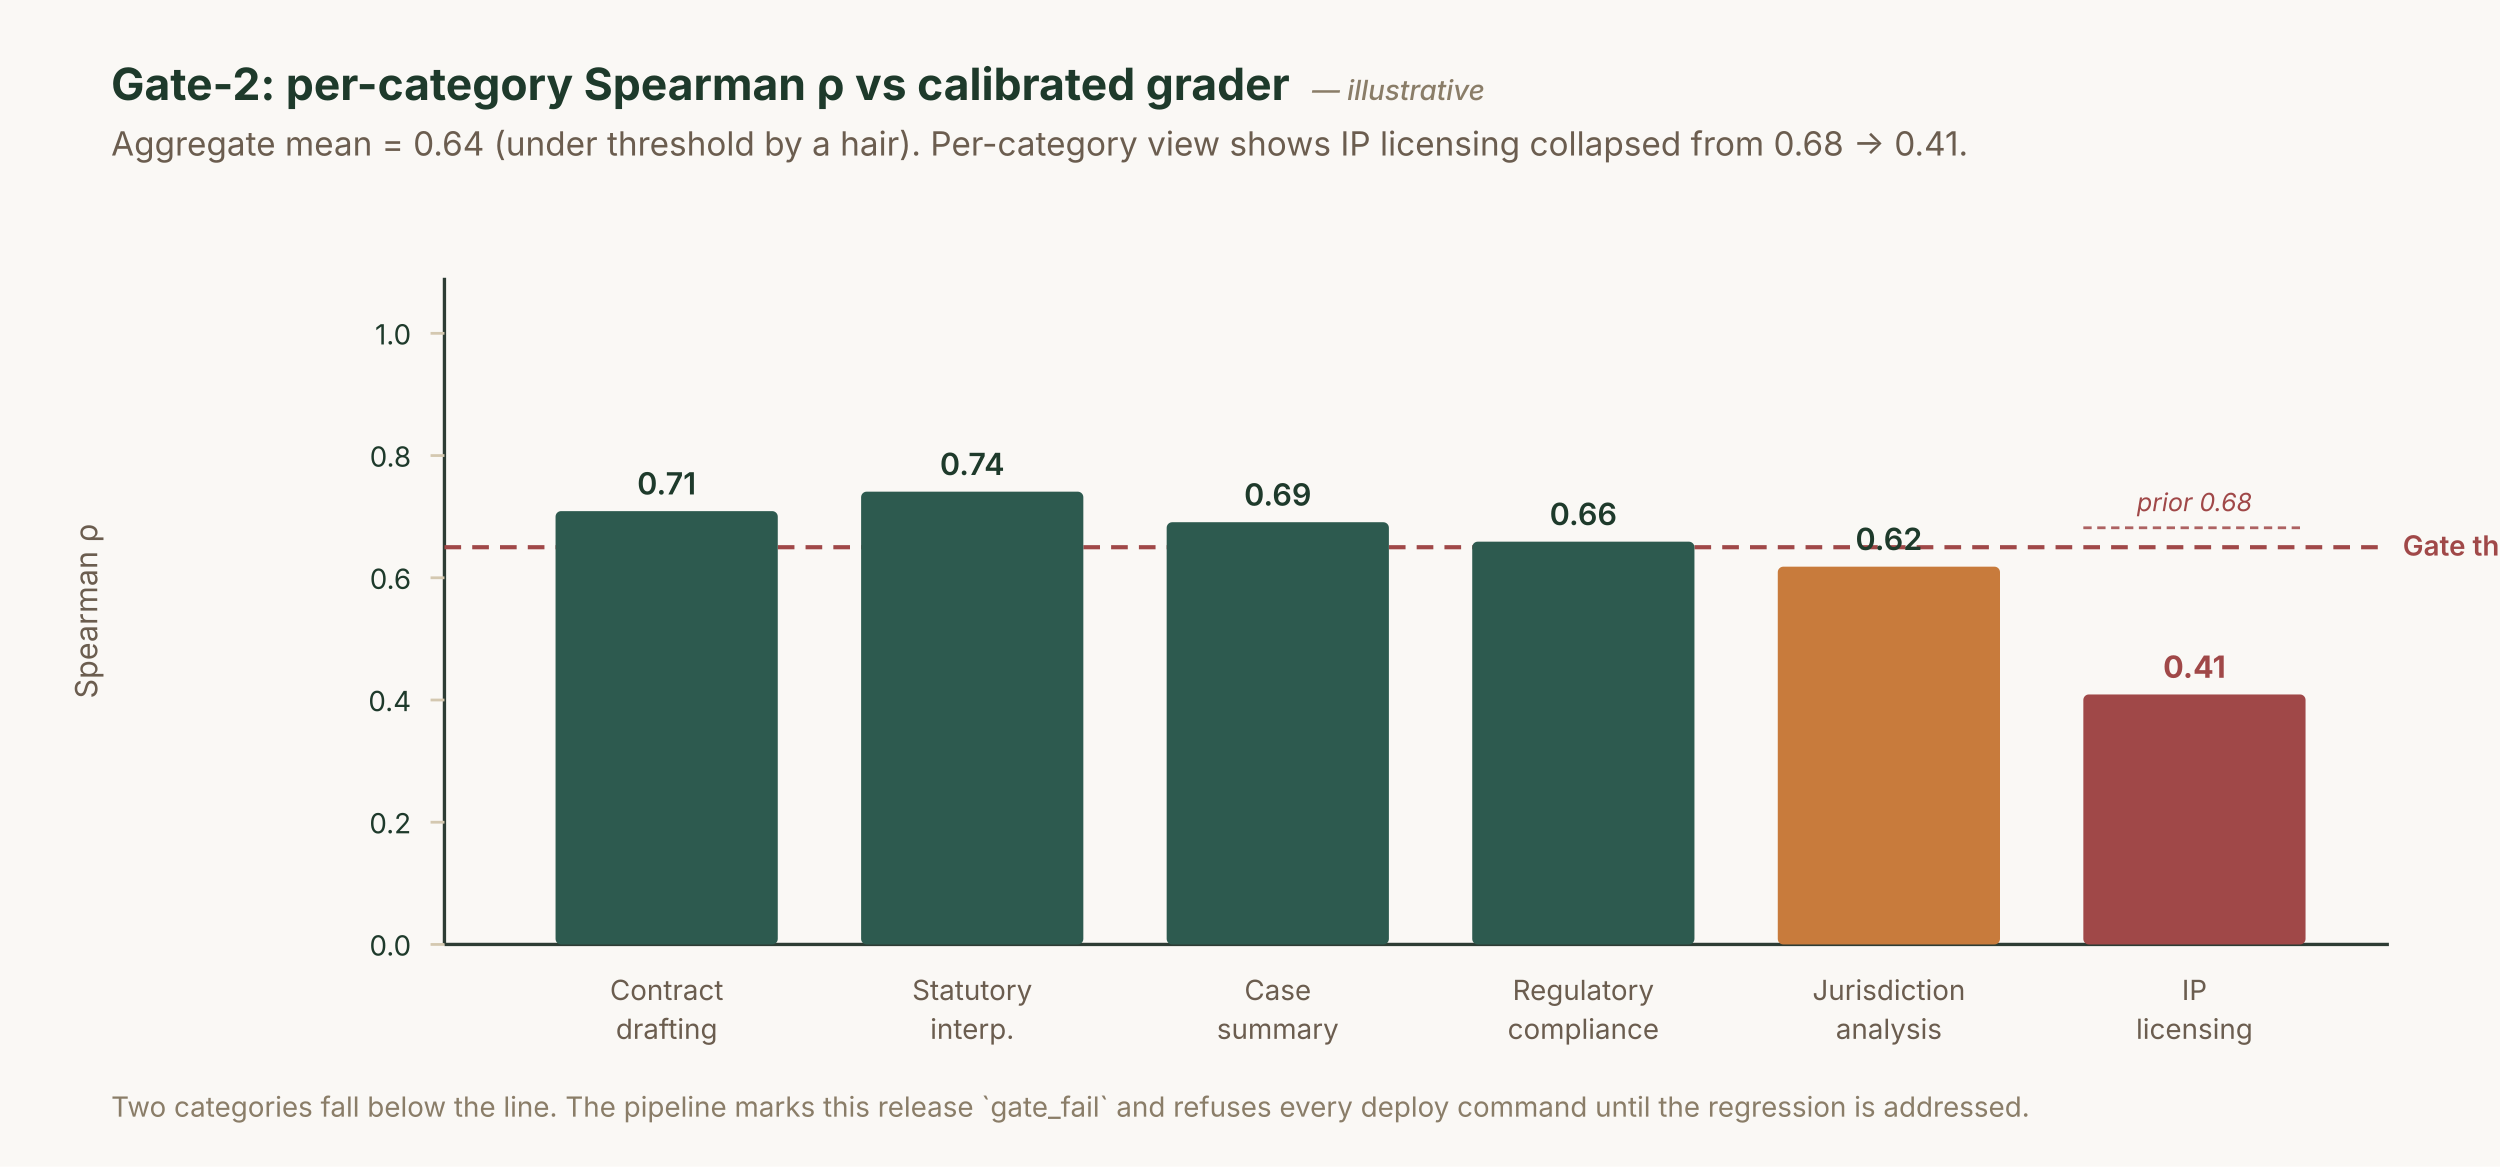
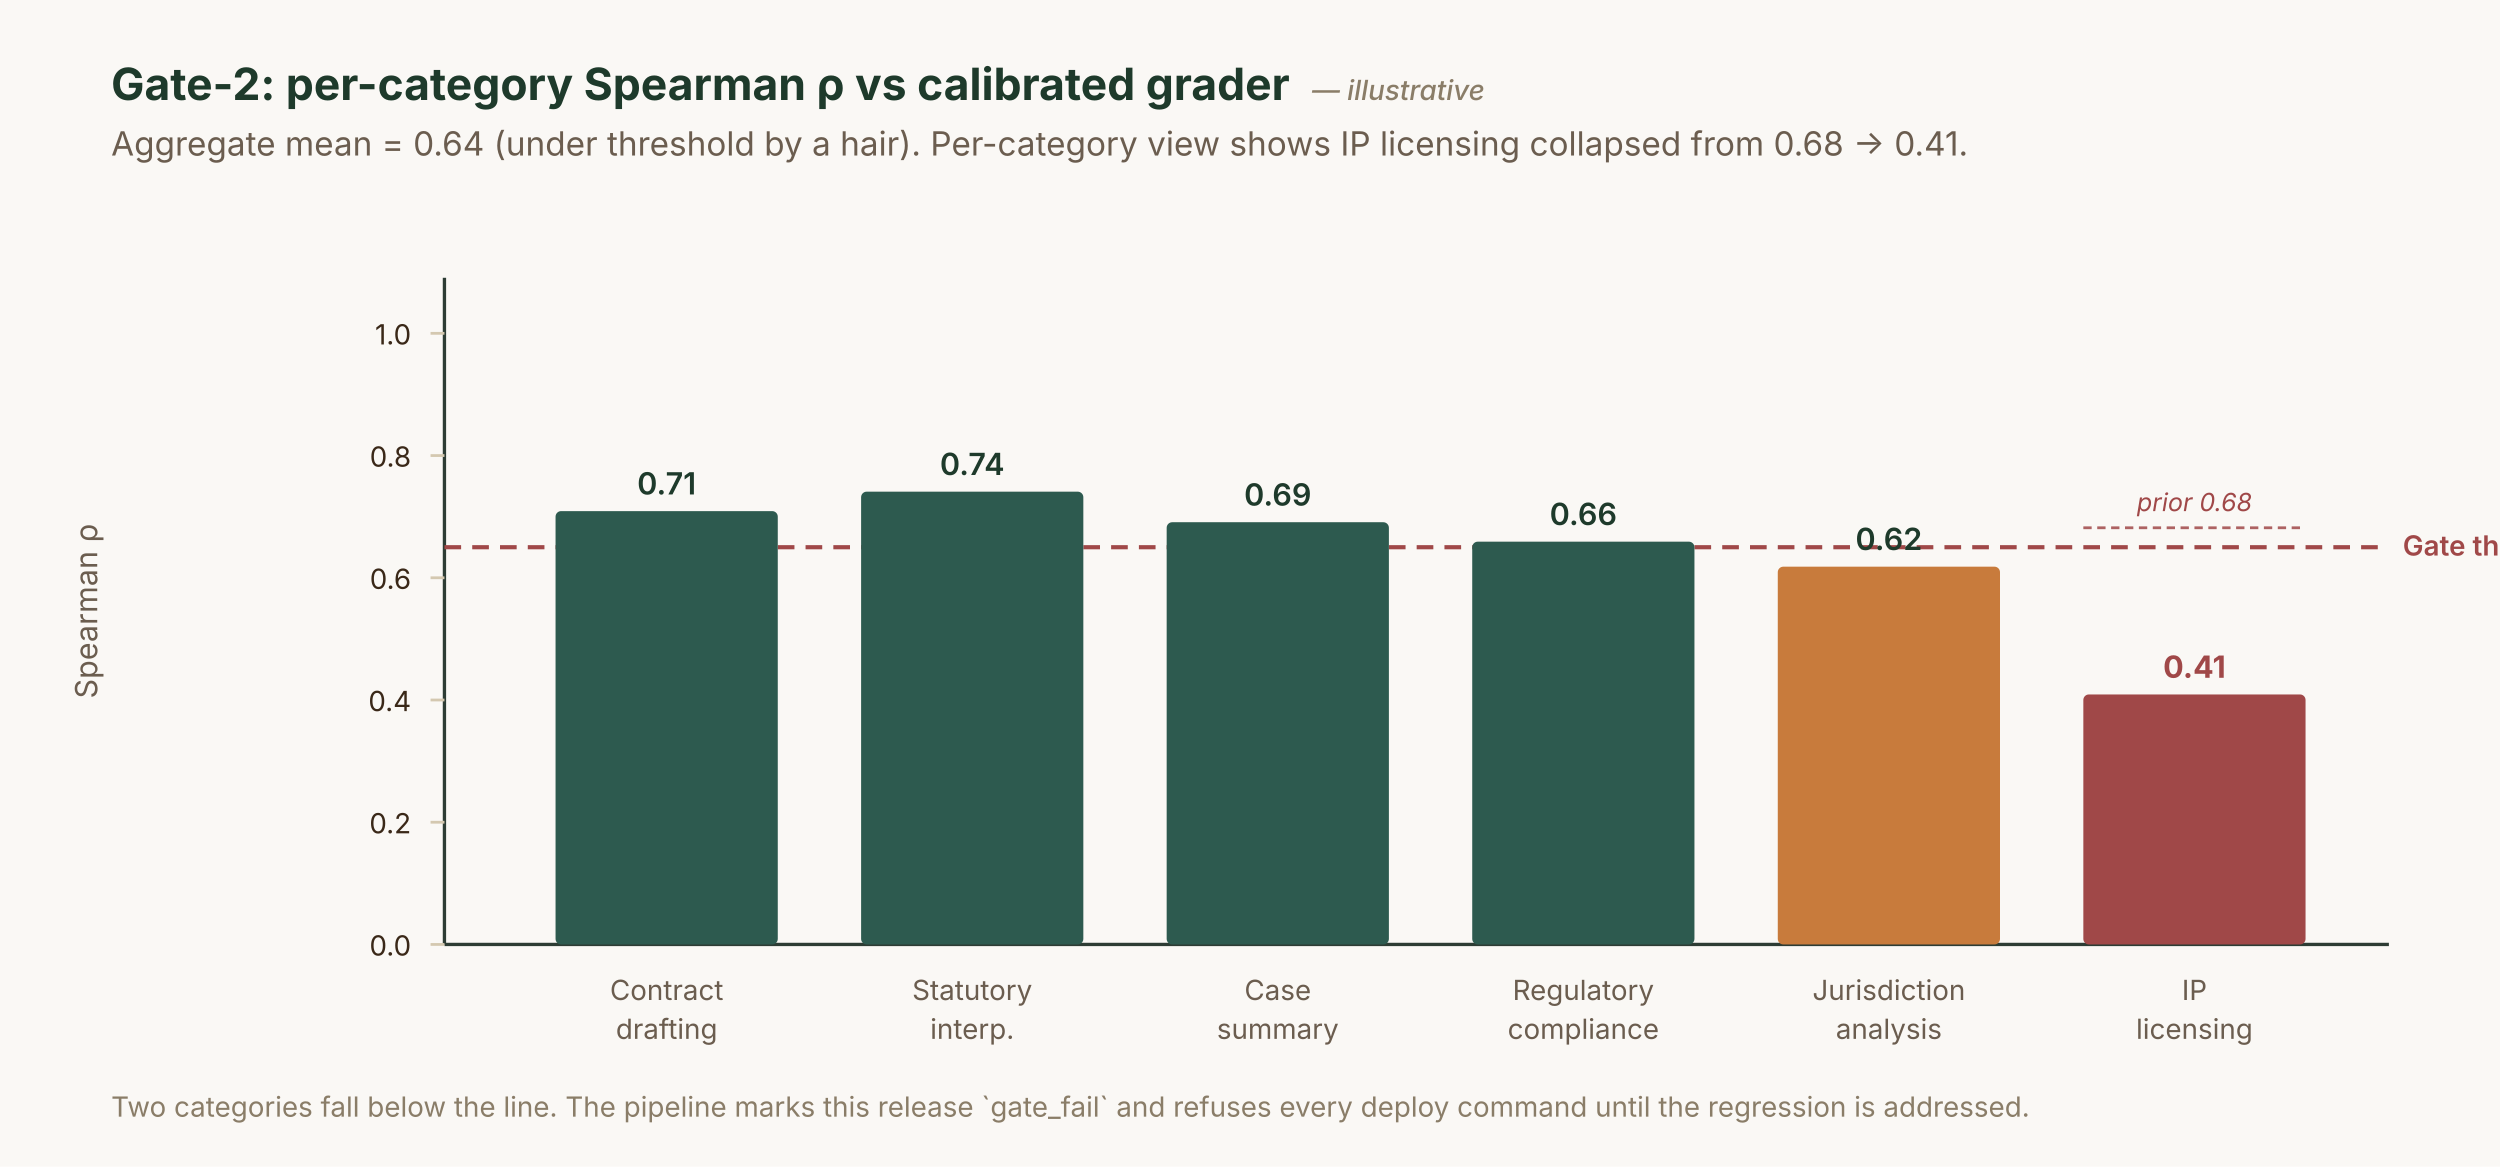
<svg xmlns="http://www.w3.org/2000/svg" viewBox="0 0 900 420" font-family="'DM Sans', -apple-system, sans-serif" role="img" aria-label="Per-category Spearman rank correlation between candidate model and the calibrated human-anchored grader, across six legal subdomains. Contract drafting 0.71, statutory interpretation 0.74, case summarization 0.69, regulatory compliance 0.66, jurisdictional analysis 0.62, IP licensing 0.41. The gate threshold of 0.65 is shown as a dashed horizontal line. IP licensing falls below the line and triggers a gate fail. Aggregate mean is 0.64, just under threshold, but the per-category view reveals exactly which subdomain regressed.">
  <rect width="900" height="420" fill="#faf8f5" />
  <text x="40" y="36" font-size="16" font-weight="700" fill="#1e3a2b">Gate-2: per-category Spearman ρ vs calibrated grader<tspan font-size="10" font-weight="500" fill="#8a7d68" font-style="italic" dx="8">— illustrative</tspan>
  </text>
  <text x="40" y="56" font-size="12" fill="#6b5d4f">Aggregate mean = 0.64 (under threshold by a hair). Per-category view shows IP licensing collapsed from 0.68 → 0.41.</text>
-   <g stroke="#d4c8b0" font-size="10" fill="#1e3a2b">
+   <g stroke="#d4c8b0" font-size="10" fill="#3a2818">
    <line x1="160" y1="340" x2="160" y2="100" stroke="#2d3c34" stroke-width="1.2" />
    <line x1="160" y1="340" x2="860" y2="340" stroke="#2d3c34" stroke-width="1.2" />
    <line x1="155" y1="340" x2="160" y2="340" />
    <text stroke="none" x="148" y="344" text-anchor="end">0.0</text>
    <line x1="155" y1="296" x2="160" y2="296" />
    <text stroke="none" x="148" y="300" text-anchor="end">0.2</text>
    <line x1="155" y1="252" x2="160" y2="252" />
    <text stroke="none" x="148" y="256" text-anchor="end">0.4</text>
    <line x1="155" y1="208" x2="160" y2="208" />
    <text stroke="none" x="148" y="212" text-anchor="end">0.6</text>
    <line x1="155" y1="164" x2="160" y2="164" />
    <text stroke="none" x="148" y="168" text-anchor="end">0.8</text>
    <line x1="155" y1="120" x2="160" y2="120" />
    <text stroke="none" x="148" y="124" text-anchor="end">1.0</text>
  </g>
  <text x="35" y="220" font-size="11" fill="#6b5d4f" transform="rotate(-90 35 220)" text-anchor="middle">Spearman ρ</text>
  <line x1="160" y1="197" x2="860" y2="197" stroke="#a04848" stroke-width="1.5" stroke-dasharray="6 4" />
  <text x="865" y="200" font-size="10" fill="#a04848" font-weight="600">Gate threshold 0.65</text>
  <g>
    <rect x="200" y="184" width="80" height="156" fill="#2d5a4f" rx="2" />
    <text x="240" y="178" text-anchor="middle" font-size="11" font-weight="600" fill="#1e3a2b">0.71</text>
    <text x="240" y="360" text-anchor="middle" font-size="10" fill="#6b5d4f">Contract</text>
    <text x="240" y="374" text-anchor="middle" font-size="10" fill="#6b5d4f">drafting</text>
  </g>
  <g>
    <rect x="310" y="177" width="80" height="163" fill="#2d5a4f" rx="2" />
    <text x="350" y="171" text-anchor="middle" font-size="11" font-weight="600" fill="#1e3a2b">0.74</text>
    <text x="350" y="360" text-anchor="middle" font-size="10" fill="#6b5d4f">Statutory</text>
    <text x="350" y="374" text-anchor="middle" font-size="10" fill="#6b5d4f">interp.</text>
  </g>
  <g>
    <rect x="420" y="188" width="80" height="152" fill="#2d5a4f" rx="2" />
    <text x="460" y="182" text-anchor="middle" font-size="11" font-weight="600" fill="#1e3a2b">0.69</text>
    <text x="460" y="360" text-anchor="middle" font-size="10" fill="#6b5d4f">Case</text>
    <text x="460" y="374" text-anchor="middle" font-size="10" fill="#6b5d4f">summary</text>
  </g>
  <g>
    <rect x="530" y="195" width="80" height="145" fill="#2d5a4f" rx="2" />
    <text x="570" y="189" text-anchor="middle" font-size="11" font-weight="600" fill="#1e3a2b">0.66</text>
    <text x="570" y="360" text-anchor="middle" font-size="10" fill="#6b5d4f">Regulatory</text>
    <text x="570" y="374" text-anchor="middle" font-size="10" fill="#6b5d4f">compliance</text>
  </g>
  <g>
    <rect x="640" y="204" width="80" height="136" fill="#c87b3c" rx="2" />
    <text x="680" y="198" text-anchor="middle" font-size="11" font-weight="600" fill="#1e3a2b">0.62</text>
    <text x="680" y="360" text-anchor="middle" font-size="10" fill="#6b5d4f">Jurisdiction</text>
    <text x="680" y="374" text-anchor="middle" font-size="10" fill="#6b5d4f">analysis</text>
  </g>
  <g>
    <rect x="750" y="250" width="80" height="90" fill="#a04848" rx="2" />
    <text x="790" y="244" text-anchor="middle" font-size="11" font-weight="700" fill="#a04848">0.41</text>
    <text x="790" y="360" text-anchor="middle" font-size="10" fill="#6b5d4f">IP</text>
    <text x="790" y="374" text-anchor="middle" font-size="10" fill="#6b5d4f">licensing</text>
  </g>
  <g>
    <line x1="750" y1="190" x2="830" y2="190" stroke="#a04848" stroke-width="1" stroke-dasharray="3 2" opacity="0.85" />
    <text x="790" y="184" text-anchor="middle" font-size="9" fill="#a04848" font-style="italic">prior 0.68</text>
  </g>
  <text x="40" y="402" font-size="10" fill="#8a7d68">Two categories fall below the line. The pipeline marks this release `gate_fail` and refuses every deploy command until the regression is addressed.</text>
</svg>
